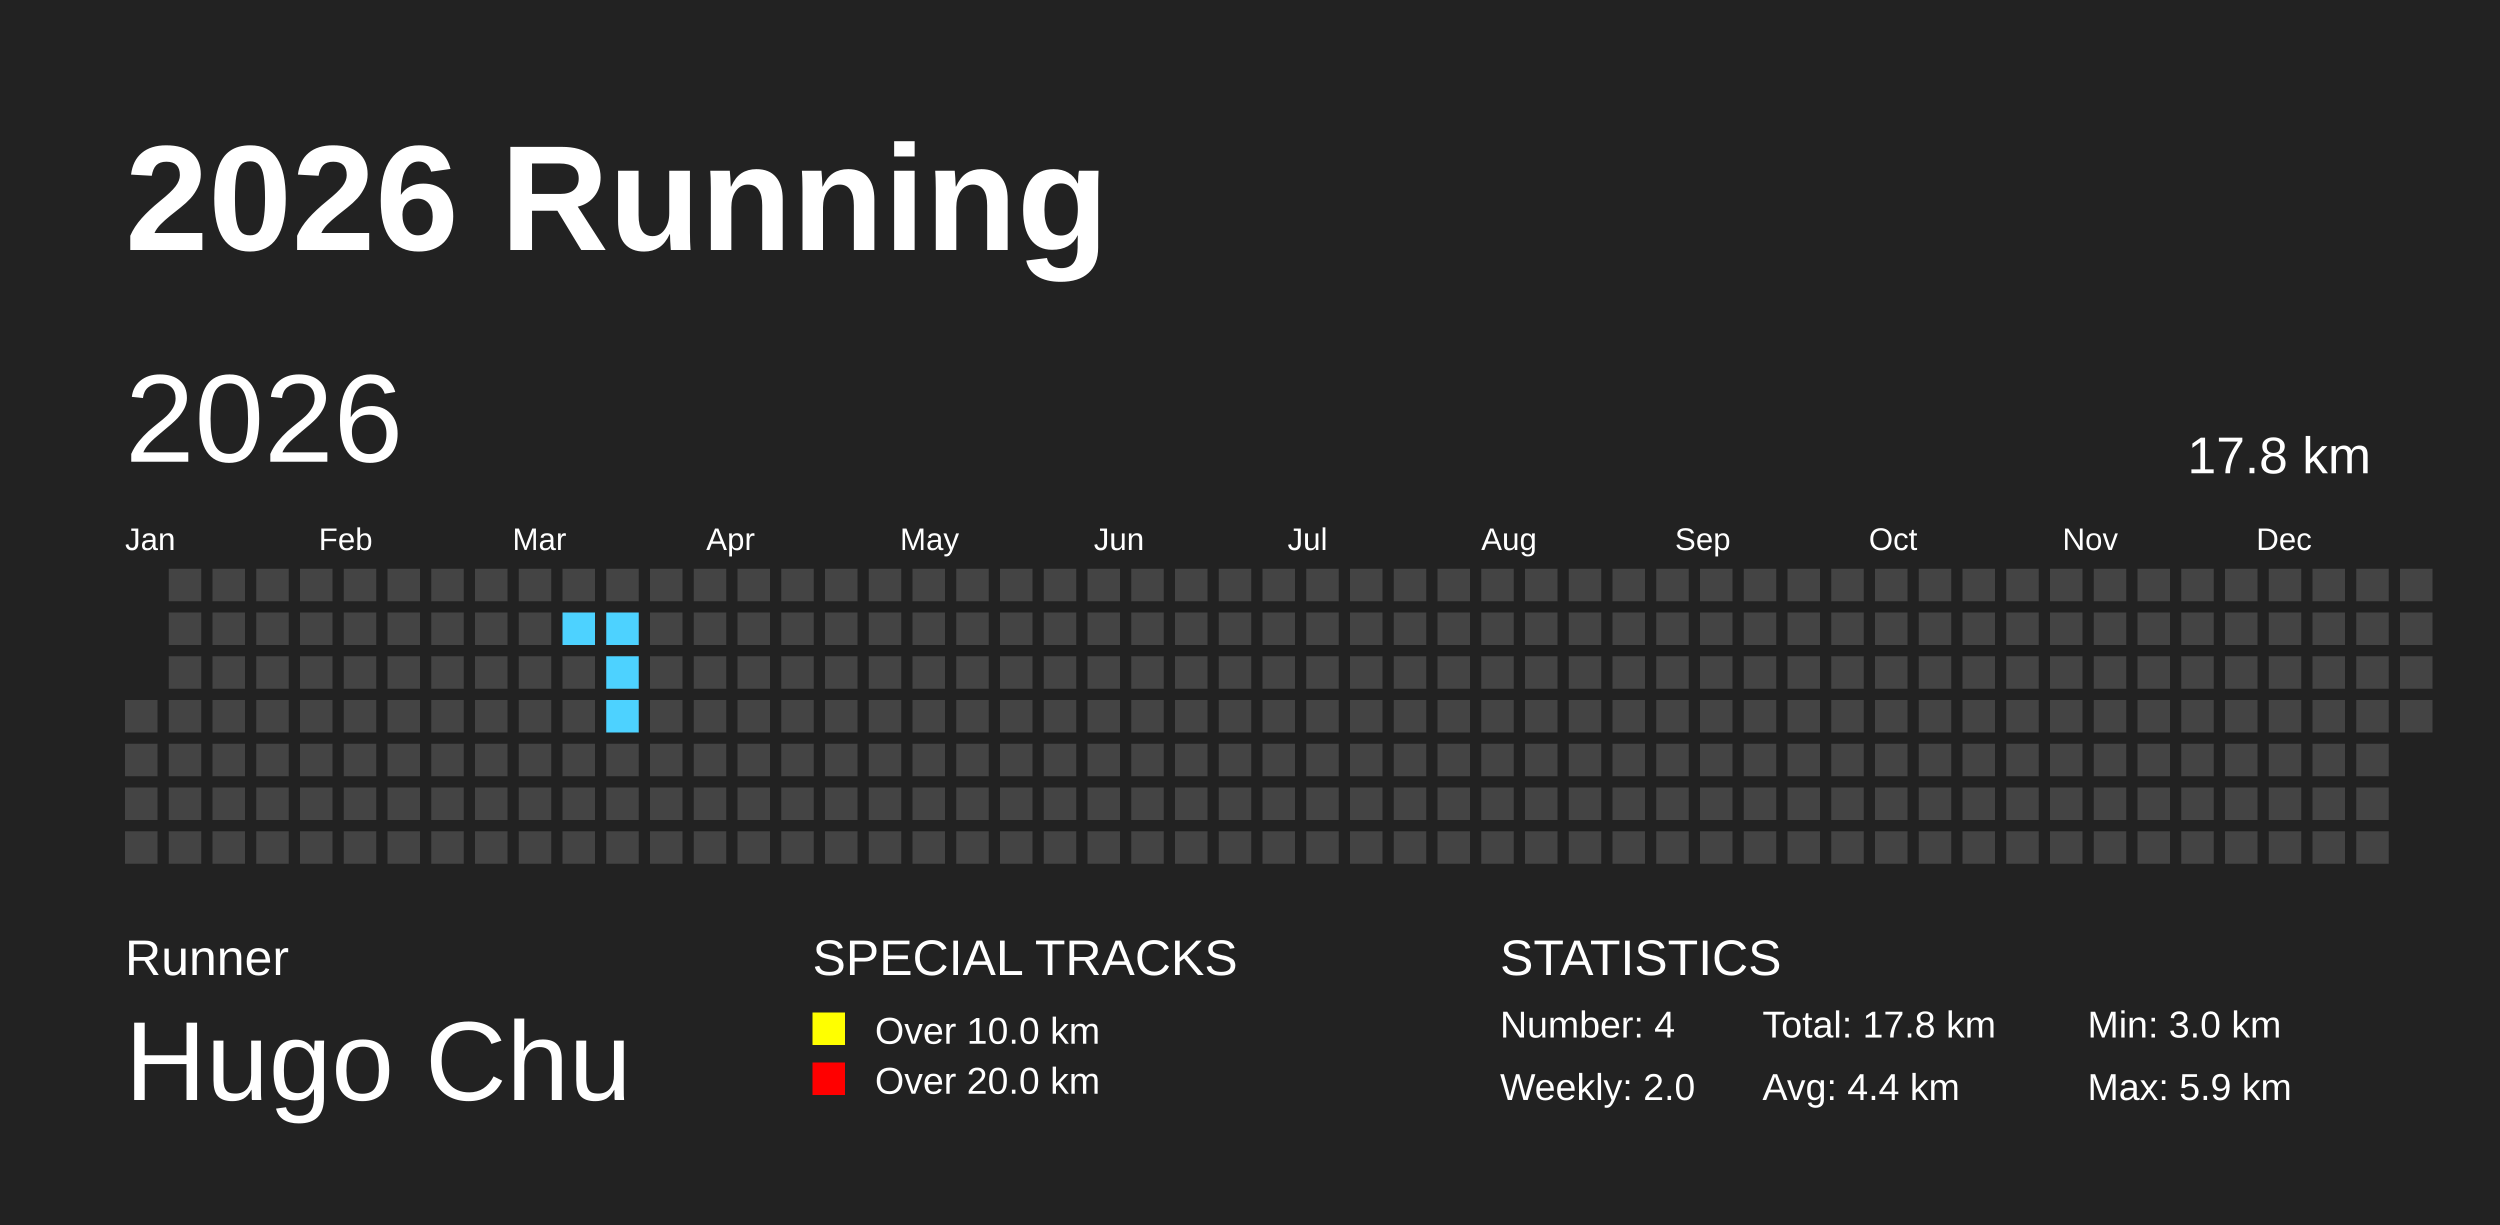
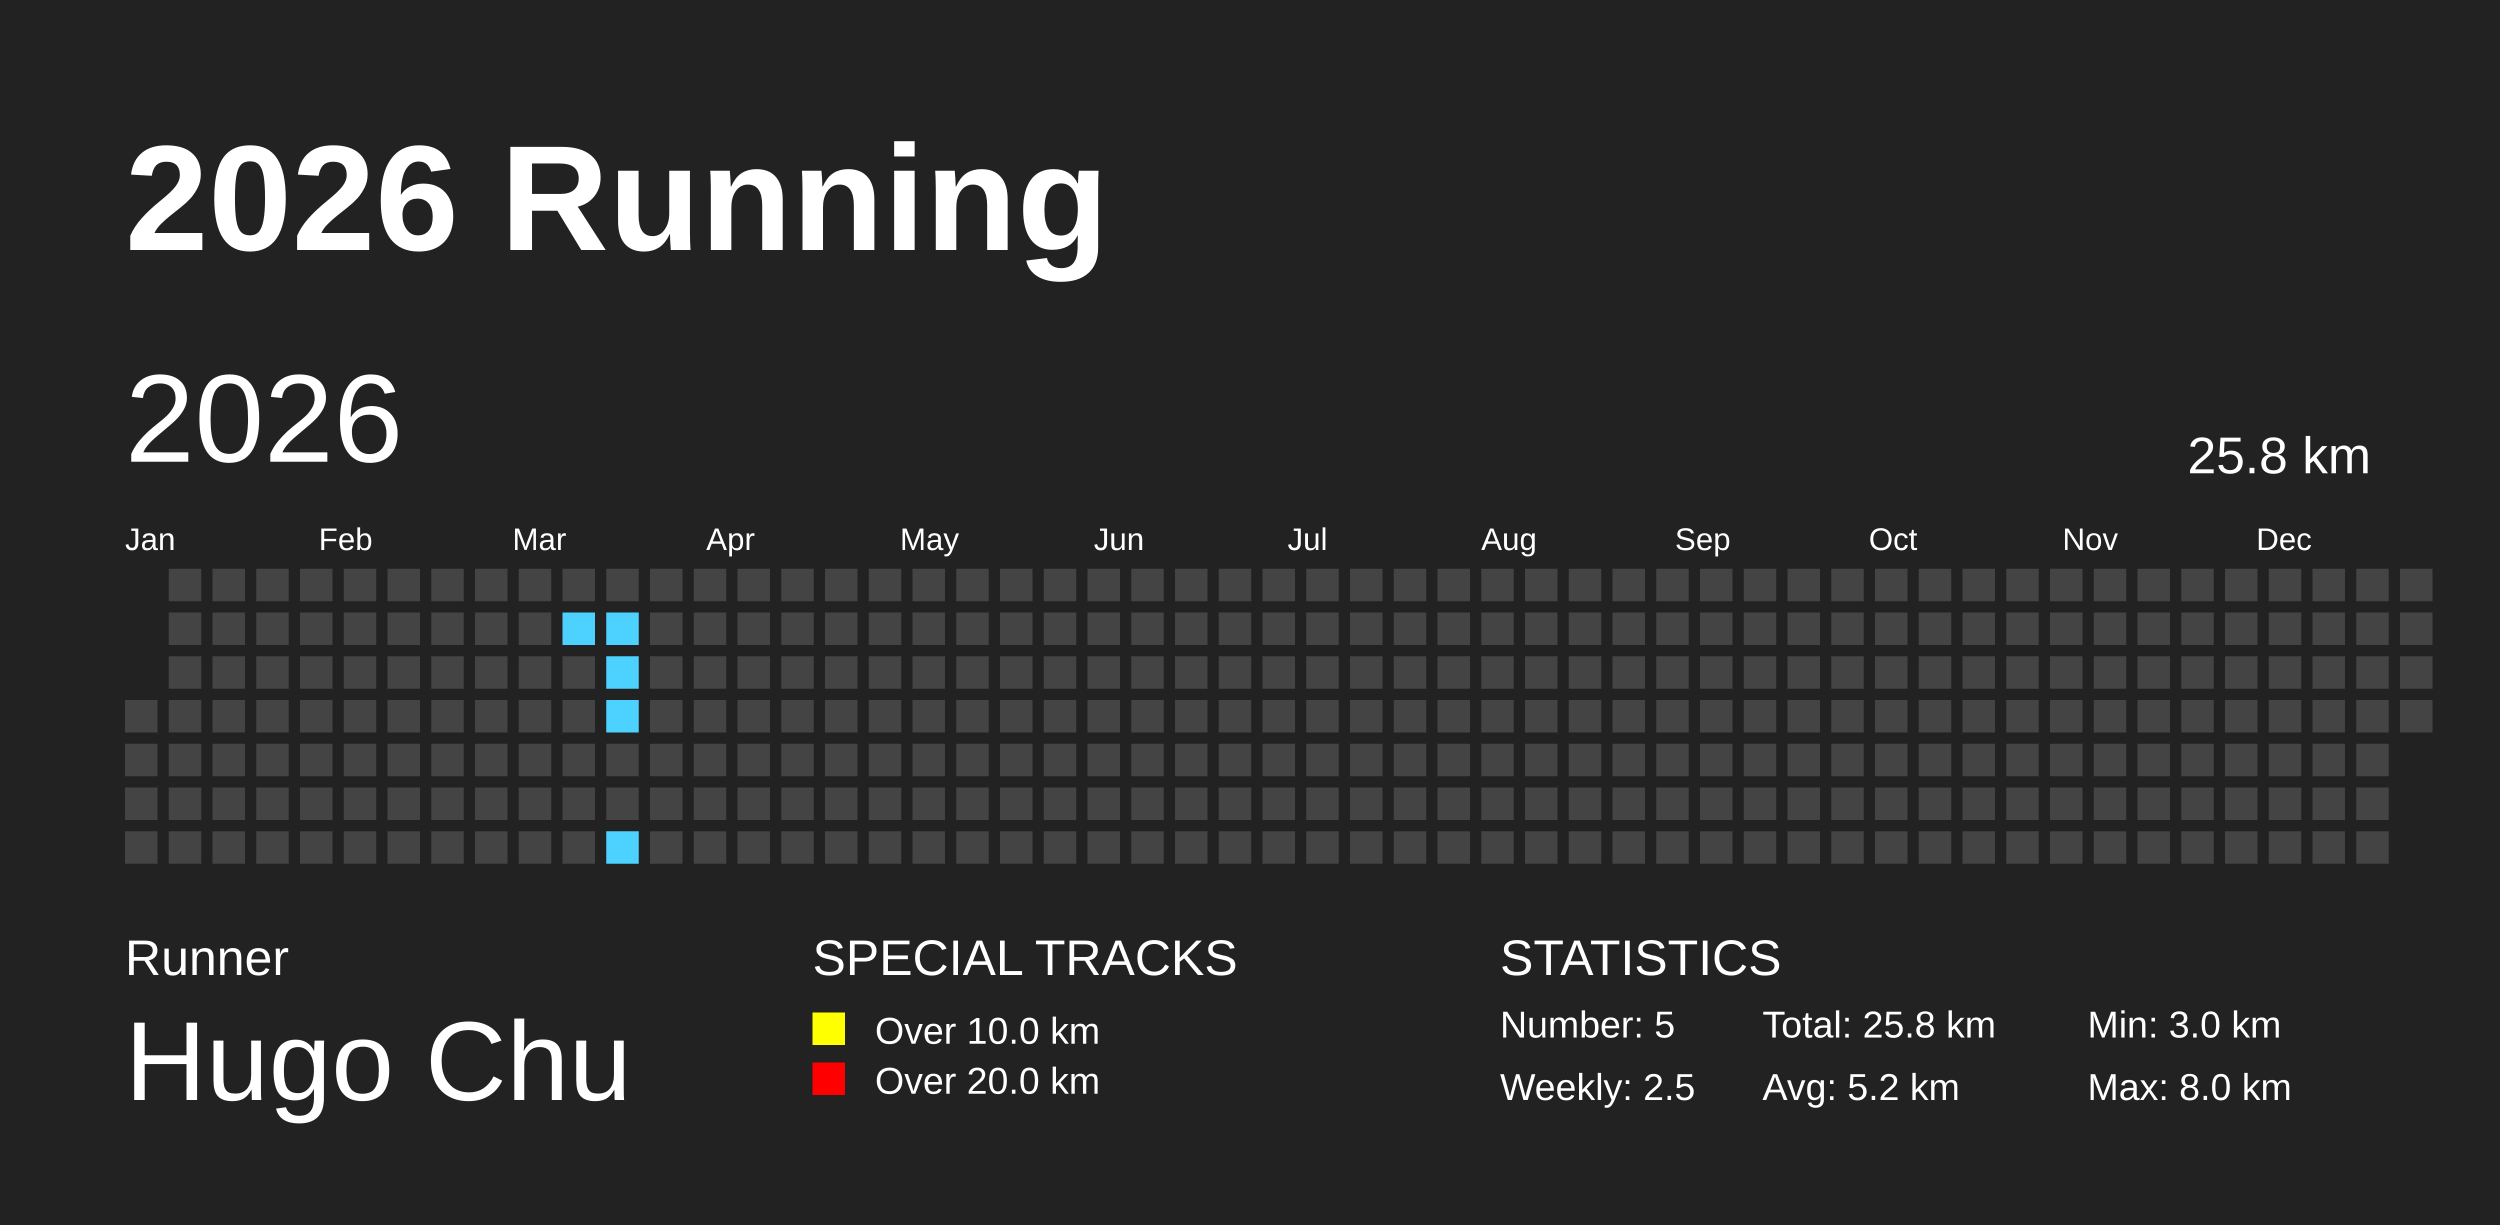
<svg xmlns="http://www.w3.org/2000/svg" baseProfile="full" height="98mm" version="1.1" viewBox="0,0,200,98" width="200mm">
  <defs />
  <rect fill="#222222" height="98" width="200" x="0" y="0" />
  <text fill="#FFFFFF" style="font-size:12px; font-family:Arial; font-weight:bold;" x="10" y="20">2026 Running</text>
  <text fill="#FFFFFF" style="font-size:4px; font-family:Arial" x="10" y="78">Runner</text>
  <text fill="#FFFFFF" style="font-size:9px; font-family:Arial" x="10" y="88">Hugo Chu</text>
  <text fill="#FFFFFF" style="font-size:4px; font-family:Arial" x="65" y="78">SPECIAL TRACKS</text>
  <rect fill="yellow" height="2.6" width="2.6" x="65" y="81" />
  <text fill="#FFFFFF" style="font-size:3px; font-family:Arial" x="70" y="83.5">Over 10.0 km</text>
  <rect fill="red" height="2.6" width="2.6" x="65" y="85" />
  <text fill="#FFFFFF" style="font-size:3px; font-family:Arial" x="70" y="87.5">Over 20.0 km</text>
  <text fill="#FFFFFF" style="font-size:4px; font-family:Arial" x="120" y="78">STATISTICS</text>
-   <text fill="#FFFFFF" style="font-size:3px; font-family:Arial" x="120" y="83">Number: 4</text>
-   <text fill="#FFFFFF" style="font-size:3px; font-family:Arial" x="120" y="88">Weekly: 2.0</text>
-   <text fill="#FFFFFF" style="font-size:3px; font-family:Arial" x="141" y="83">Total: 17.8 km</text>
-   <text fill="#FFFFFF" style="font-size:3px; font-family:Arial" x="141" y="88">Avg: 4.4 km</text>
+   <text fill="#FFFFFF" style="font-size:3px; font-family:Arial" x="120" y="83">Number: 5</text>
+   <text fill="#FFFFFF" style="font-size:3px; font-family:Arial" x="120" y="88">Weekly: 2.5</text>
+   <text fill="#FFFFFF" style="font-size:3px; font-family:Arial" x="141" y="83">Total: 25.8 km</text>
+   <text fill="#FFFFFF" style="font-size:3px; font-family:Arial" x="141" y="88">Avg: 5.2 km</text>
  <text fill="#FFFFFF" style="font-size:3px; font-family:Arial" x="167" y="83">Min: 3.0 km</text>
-   <text fill="#FFFFFF" style="font-size:3px; font-family:Arial" x="167" y="88">Max: 5.9 km</text>
+   <text fill="#FFFFFF" style="font-size:3px; font-family:Arial" x="167" y="88">Max: 8.0 km</text>
  <text dominant-baseline="hanging" fill="#FFFFFF" style="font-size:10.0px; font-family:Arial;" x="10" y="30">2026</text>
-   <text dominant-baseline="hanging" fill="#FFFFFF" style="font-size:4.125px; font-family:Arial;" x="175" y="35">17.8 km</text>
+   <text dominant-baseline="hanging" fill="#FFFFFF" style="font-size:4.125px; font-family:Arial;" x="175" y="35">25.8 km</text>
  <text fill="#FFFFFF" style="font-size:2.5px; font-family:Arial" x="10.0" y="44">Jan</text>
  <text fill="#FFFFFF" style="font-size:2.5px; font-family:Arial" x="25.5" y="44">Feb</text>
  <text fill="#FFFFFF" style="font-size:2.5px; font-family:Arial" x="41.0" y="44">Mar</text>
  <text fill="#FFFFFF" style="font-size:2.5px; font-family:Arial" x="56.5" y="44">Apr</text>
  <text fill="#FFFFFF" style="font-size:2.5px; font-family:Arial" x="72.0" y="44">May</text>
  <text fill="#FFFFFF" style="font-size:2.5px; font-family:Arial" x="87.5" y="44">Jun</text>
  <text fill="#FFFFFF" style="font-size:2.5px; font-family:Arial" x="103.0" y="44">Jul</text>
  <text fill="#FFFFFF" style="font-size:2.5px; font-family:Arial" x="118.5" y="44">Aug</text>
  <text fill="#FFFFFF" style="font-size:2.5px; font-family:Arial" x="134.0" y="44">Sep</text>
  <text fill="#FFFFFF" style="font-size:2.5px; font-family:Arial" x="149.5" y="44">Oct</text>
  <text fill="#FFFFFF" style="font-size:2.5px; font-family:Arial" x="165.0" y="44">Nov</text>
  <text fill="#FFFFFF" style="font-size:2.5px; font-family:Arial" x="180.5" y="44">Dec</text>
  <rect fill="#444444" height="2.6" width="2.6" x="10.0" y="56.0" />
  <rect fill="#444444" height="2.6" width="2.6" x="10.0" y="59.5" />
  <rect fill="#444444" height="2.6" width="2.6" x="10.0" y="63.0" />
  <rect fill="#444444" height="2.6" width="2.6" x="10.0" y="66.5" />
  <rect fill="#444444" height="2.6" width="2.6" x="13.5" y="45.5" />
  <rect fill="#444444" height="2.6" width="2.6" x="13.5" y="49.0" />
  <rect fill="#444444" height="2.6" width="2.6" x="13.5" y="52.5" />
  <rect fill="#444444" height="2.6" width="2.6" x="13.5" y="56.0" />
  <rect fill="#444444" height="2.6" width="2.6" x="13.5" y="59.5" />
  <rect fill="#444444" height="2.6" width="2.6" x="13.5" y="63.0" />
  <rect fill="#444444" height="2.6" width="2.6" x="13.5" y="66.5" />
  <rect fill="#444444" height="2.6" width="2.6" x="17.0" y="45.5" />
  <rect fill="#444444" height="2.6" width="2.6" x="17.0" y="49.0" />
  <rect fill="#444444" height="2.6" width="2.6" x="17.0" y="52.5" />
  <rect fill="#444444" height="2.6" width="2.6" x="17.0" y="56.0" />
  <rect fill="#444444" height="2.6" width="2.6" x="17.0" y="59.5" />
  <rect fill="#444444" height="2.6" width="2.6" x="17.0" y="63.0" />
  <rect fill="#444444" height="2.6" width="2.6" x="17.0" y="66.5" />
  <rect fill="#444444" height="2.6" width="2.6" x="20.5" y="45.5" />
  <rect fill="#444444" height="2.6" width="2.6" x="20.5" y="49.0" />
  <rect fill="#444444" height="2.6" width="2.6" x="20.5" y="52.5" />
  <rect fill="#444444" height="2.6" width="2.6" x="20.5" y="56.0" />
  <rect fill="#444444" height="2.6" width="2.6" x="20.5" y="59.5" />
  <rect fill="#444444" height="2.6" width="2.6" x="20.5" y="63.0" />
  <rect fill="#444444" height="2.6" width="2.6" x="20.5" y="66.5" />
  <rect fill="#444444" height="2.6" width="2.6" x="24.0" y="45.5" />
  <rect fill="#444444" height="2.6" width="2.6" x="24.0" y="49.0" />
  <rect fill="#444444" height="2.6" width="2.6" x="24.0" y="52.5" />
  <rect fill="#444444" height="2.6" width="2.6" x="24.0" y="56.0" />
  <rect fill="#444444" height="2.6" width="2.6" x="24.0" y="59.5" />
  <rect fill="#444444" height="2.6" width="2.6" x="24.0" y="63.0" />
  <rect fill="#444444" height="2.6" width="2.6" x="24.0" y="66.5" />
  <rect fill="#444444" height="2.6" width="2.6" x="27.5" y="45.5" />
  <rect fill="#444444" height="2.6" width="2.6" x="27.5" y="49.0" />
  <rect fill="#444444" height="2.6" width="2.6" x="27.5" y="52.5" />
  <rect fill="#444444" height="2.6" width="2.6" x="27.5" y="56.0" />
  <rect fill="#444444" height="2.6" width="2.6" x="27.5" y="59.5" />
  <rect fill="#444444" height="2.6" width="2.6" x="27.5" y="63.0" />
  <rect fill="#444444" height="2.6" width="2.6" x="27.5" y="66.5" />
  <rect fill="#444444" height="2.6" width="2.6" x="31.0" y="45.5" />
  <rect fill="#444444" height="2.6" width="2.6" x="31.0" y="49.0" />
  <rect fill="#444444" height="2.6" width="2.6" x="31.0" y="52.5" />
  <rect fill="#444444" height="2.6" width="2.6" x="31.0" y="56.0" />
  <rect fill="#444444" height="2.6" width="2.6" x="31.0" y="59.5" />
  <rect fill="#444444" height="2.6" width="2.6" x="31.0" y="63.0" />
  <rect fill="#444444" height="2.6" width="2.6" x="31.0" y="66.5" />
  <rect fill="#444444" height="2.6" width="2.6" x="34.5" y="45.5" />
  <rect fill="#444444" height="2.6" width="2.6" x="34.5" y="49.0" />
  <rect fill="#444444" height="2.6" width="2.6" x="34.5" y="52.5" />
  <rect fill="#444444" height="2.6" width="2.6" x="34.5" y="56.0" />
  <rect fill="#444444" height="2.6" width="2.6" x="34.5" y="59.5" />
  <rect fill="#444444" height="2.6" width="2.6" x="34.5" y="63.0" />
  <rect fill="#444444" height="2.6" width="2.6" x="34.5" y="66.5" />
  <rect fill="#444444" height="2.6" width="2.6" x="38.0" y="45.5" />
  <rect fill="#444444" height="2.6" width="2.6" x="38.0" y="49.0" />
  <rect fill="#444444" height="2.6" width="2.6" x="38.0" y="52.5" />
  <rect fill="#444444" height="2.6" width="2.6" x="38.0" y="56.0" />
  <rect fill="#444444" height="2.6" width="2.6" x="38.0" y="59.5" />
  <rect fill="#444444" height="2.6" width="2.6" x="38.0" y="63.0" />
  <rect fill="#444444" height="2.6" width="2.6" x="38.0" y="66.5" />
  <rect fill="#444444" height="2.6" width="2.6" x="41.5" y="45.5" />
  <rect fill="#444444" height="2.6" width="2.6" x="41.5" y="49.0" />
  <rect fill="#444444" height="2.6" width="2.6" x="41.5" y="52.5" />
  <rect fill="#444444" height="2.6" width="2.6" x="41.5" y="56.0" />
  <rect fill="#444444" height="2.6" width="2.6" x="41.5" y="59.5" />
  <rect fill="#444444" height="2.6" width="2.6" x="41.5" y="63.0" />
  <rect fill="#444444" height="2.6" width="2.6" x="41.5" y="66.5" />
  <rect fill="#444444" height="2.6" width="2.6" x="45.0" y="45.5" />
  <rect fill="#4DD2FF" height="2.6" width="2.6" x="45.0" y="49.0" />
  <rect fill="#444444" height="2.6" width="2.6" x="45.0" y="52.5" />
  <rect fill="#444444" height="2.6" width="2.6" x="45.0" y="56.0" />
  <rect fill="#444444" height="2.6" width="2.6" x="45.0" y="59.5" />
  <rect fill="#444444" height="2.6" width="2.6" x="45.0" y="63.0" />
  <rect fill="#444444" height="2.6" width="2.6" x="45.0" y="66.5" />
  <rect fill="#444444" height="2.6" width="2.6" x="48.5" y="45.5" />
  <rect fill="#4DD2FF" height="2.6" width="2.6" x="48.5" y="49.0" />
  <rect fill="#4DD2FF" height="2.6" width="2.6" x="48.5" y="52.5" />
  <rect fill="#4DD2FF" height="2.6" width="2.6" x="48.5" y="56.0" />
  <rect fill="#444444" height="2.6" width="2.6" x="48.5" y="59.5" />
  <rect fill="#444444" height="2.6" width="2.6" x="48.5" y="63.0" />
-   <rect fill="#444444" height="2.6" width="2.6" x="48.5" y="66.5" />
+   <rect fill="#4DD2FF" height="2.6" width="2.6" x="48.5" y="66.5" />
  <rect fill="#444444" height="2.6" width="2.6" x="52.0" y="45.5" />
  <rect fill="#444444" height="2.6" width="2.6" x="52.0" y="49.0" />
  <rect fill="#444444" height="2.6" width="2.6" x="52.0" y="52.5" />
  <rect fill="#444444" height="2.6" width="2.6" x="52.0" y="56.0" />
  <rect fill="#444444" height="2.6" width="2.6" x="52.0" y="59.5" />
  <rect fill="#444444" height="2.6" width="2.6" x="52.0" y="63.0" />
  <rect fill="#444444" height="2.6" width="2.6" x="52.0" y="66.5" />
  <rect fill="#444444" height="2.6" width="2.6" x="55.5" y="45.5" />
  <rect fill="#444444" height="2.6" width="2.6" x="55.5" y="49.0" />
  <rect fill="#444444" height="2.6" width="2.6" x="55.5" y="52.5" />
  <rect fill="#444444" height="2.6" width="2.6" x="55.5" y="56.0" />
  <rect fill="#444444" height="2.6" width="2.6" x="55.5" y="59.5" />
  <rect fill="#444444" height="2.6" width="2.6" x="55.5" y="63.0" />
  <rect fill="#444444" height="2.6" width="2.6" x="55.5" y="66.5" />
  <rect fill="#444444" height="2.6" width="2.6" x="59.0" y="45.5" />
  <rect fill="#444444" height="2.6" width="2.6" x="59.0" y="49.0" />
  <rect fill="#444444" height="2.6" width="2.6" x="59.0" y="52.5" />
  <rect fill="#444444" height="2.6" width="2.6" x="59.0" y="56.0" />
  <rect fill="#444444" height="2.6" width="2.6" x="59.0" y="59.5" />
  <rect fill="#444444" height="2.6" width="2.6" x="59.0" y="63.0" />
  <rect fill="#444444" height="2.6" width="2.6" x="59.0" y="66.5" />
  <rect fill="#444444" height="2.6" width="2.6" x="62.5" y="45.5" />
  <rect fill="#444444" height="2.6" width="2.6" x="62.5" y="49.0" />
  <rect fill="#444444" height="2.6" width="2.6" x="62.5" y="52.5" />
  <rect fill="#444444" height="2.6" width="2.6" x="62.5" y="56.0" />
  <rect fill="#444444" height="2.6" width="2.6" x="62.5" y="59.5" />
  <rect fill="#444444" height="2.6" width="2.6" x="62.5" y="63.0" />
  <rect fill="#444444" height="2.6" width="2.6" x="62.5" y="66.5" />
  <rect fill="#444444" height="2.6" width="2.6" x="66.0" y="45.5" />
  <rect fill="#444444" height="2.6" width="2.6" x="66.0" y="49.0" />
  <rect fill="#444444" height="2.6" width="2.6" x="66.0" y="52.5" />
  <rect fill="#444444" height="2.6" width="2.6" x="66.0" y="56.0" />
  <rect fill="#444444" height="2.6" width="2.6" x="66.0" y="59.5" />
  <rect fill="#444444" height="2.6" width="2.6" x="66.0" y="63.0" />
  <rect fill="#444444" height="2.6" width="2.6" x="66.0" y="66.5" />
  <rect fill="#444444" height="2.6" width="2.6" x="69.5" y="45.5" />
  <rect fill="#444444" height="2.6" width="2.6" x="69.5" y="49.0" />
  <rect fill="#444444" height="2.6" width="2.6" x="69.5" y="52.5" />
  <rect fill="#444444" height="2.6" width="2.6" x="69.5" y="56.0" />
  <rect fill="#444444" height="2.6" width="2.6" x="69.5" y="59.5" />
  <rect fill="#444444" height="2.6" width="2.6" x="69.5" y="63.0" />
  <rect fill="#444444" height="2.6" width="2.6" x="69.5" y="66.5" />
  <rect fill="#444444" height="2.6" width="2.6" x="73.0" y="45.5" />
  <rect fill="#444444" height="2.6" width="2.6" x="73.0" y="49.0" />
  <rect fill="#444444" height="2.6" width="2.6" x="73.0" y="52.5" />
  <rect fill="#444444" height="2.6" width="2.6" x="73.0" y="56.0" />
  <rect fill="#444444" height="2.6" width="2.6" x="73.0" y="59.5" />
  <rect fill="#444444" height="2.6" width="2.6" x="73.0" y="63.0" />
  <rect fill="#444444" height="2.6" width="2.6" x="73.0" y="66.5" />
  <rect fill="#444444" height="2.6" width="2.6" x="76.5" y="45.5" />
  <rect fill="#444444" height="2.6" width="2.6" x="76.5" y="49.0" />
  <rect fill="#444444" height="2.6" width="2.6" x="76.5" y="52.5" />
  <rect fill="#444444" height="2.6" width="2.6" x="76.5" y="56.0" />
  <rect fill="#444444" height="2.6" width="2.6" x="76.5" y="59.5" />
  <rect fill="#444444" height="2.6" width="2.6" x="76.5" y="63.0" />
  <rect fill="#444444" height="2.6" width="2.6" x="76.5" y="66.5" />
  <rect fill="#444444" height="2.6" width="2.6" x="80.0" y="45.5" />
  <rect fill="#444444" height="2.6" width="2.6" x="80.0" y="49.0" />
  <rect fill="#444444" height="2.6" width="2.6" x="80.0" y="52.5" />
  <rect fill="#444444" height="2.6" width="2.6" x="80.0" y="56.0" />
  <rect fill="#444444" height="2.6" width="2.6" x="80.0" y="59.5" />
  <rect fill="#444444" height="2.6" width="2.6" x="80.0" y="63.0" />
  <rect fill="#444444" height="2.6" width="2.6" x="80.0" y="66.5" />
  <rect fill="#444444" height="2.6" width="2.6" x="83.5" y="45.5" />
  <rect fill="#444444" height="2.6" width="2.6" x="83.5" y="49.0" />
  <rect fill="#444444" height="2.6" width="2.6" x="83.5" y="52.5" />
  <rect fill="#444444" height="2.6" width="2.6" x="83.5" y="56.0" />
  <rect fill="#444444" height="2.6" width="2.6" x="83.5" y="59.5" />
  <rect fill="#444444" height="2.6" width="2.6" x="83.5" y="63.0" />
  <rect fill="#444444" height="2.6" width="2.6" x="83.5" y="66.5" />
  <rect fill="#444444" height="2.6" width="2.6" x="87.0" y="45.5" />
  <rect fill="#444444" height="2.6" width="2.6" x="87.0" y="49.0" />
  <rect fill="#444444" height="2.6" width="2.6" x="87.0" y="52.5" />
  <rect fill="#444444" height="2.6" width="2.6" x="87.0" y="56.0" />
  <rect fill="#444444" height="2.6" width="2.6" x="87.0" y="59.5" />
  <rect fill="#444444" height="2.6" width="2.6" x="87.0" y="63.0" />
  <rect fill="#444444" height="2.6" width="2.6" x="87.0" y="66.5" />
  <rect fill="#444444" height="2.6" width="2.6" x="90.5" y="45.5" />
  <rect fill="#444444" height="2.6" width="2.6" x="90.5" y="49.0" />
  <rect fill="#444444" height="2.6" width="2.6" x="90.5" y="52.5" />
  <rect fill="#444444" height="2.6" width="2.6" x="90.5" y="56.0" />
  <rect fill="#444444" height="2.6" width="2.6" x="90.5" y="59.5" />
  <rect fill="#444444" height="2.6" width="2.6" x="90.5" y="63.0" />
  <rect fill="#444444" height="2.6" width="2.6" x="90.5" y="66.5" />
  <rect fill="#444444" height="2.6" width="2.6" x="94.0" y="45.5" />
  <rect fill="#444444" height="2.6" width="2.6" x="94.0" y="49.0" />
  <rect fill="#444444" height="2.6" width="2.6" x="94.0" y="52.5" />
  <rect fill="#444444" height="2.6" width="2.6" x="94.0" y="56.0" />
  <rect fill="#444444" height="2.6" width="2.6" x="94.0" y="59.5" />
  <rect fill="#444444" height="2.6" width="2.6" x="94.0" y="63.0" />
  <rect fill="#444444" height="2.6" width="2.6" x="94.0" y="66.5" />
  <rect fill="#444444" height="2.6" width="2.6" x="97.5" y="45.5" />
  <rect fill="#444444" height="2.6" width="2.6" x="97.5" y="49.0" />
  <rect fill="#444444" height="2.6" width="2.6" x="97.5" y="52.5" />
  <rect fill="#444444" height="2.6" width="2.6" x="97.5" y="56.0" />
  <rect fill="#444444" height="2.6" width="2.6" x="97.5" y="59.5" />
  <rect fill="#444444" height="2.6" width="2.6" x="97.5" y="63.0" />
  <rect fill="#444444" height="2.6" width="2.6" x="97.5" y="66.5" />
  <rect fill="#444444" height="2.6" width="2.6" x="101.0" y="45.5" />
  <rect fill="#444444" height="2.6" width="2.6" x="101.0" y="49.0" />
  <rect fill="#444444" height="2.6" width="2.6" x="101.0" y="52.5" />
  <rect fill="#444444" height="2.6" width="2.6" x="101.0" y="56.0" />
  <rect fill="#444444" height="2.6" width="2.6" x="101.0" y="59.5" />
  <rect fill="#444444" height="2.6" width="2.6" x="101.0" y="63.0" />
  <rect fill="#444444" height="2.6" width="2.6" x="101.0" y="66.5" />
  <rect fill="#444444" height="2.6" width="2.6" x="104.5" y="45.5" />
  <rect fill="#444444" height="2.6" width="2.6" x="104.5" y="49.0" />
  <rect fill="#444444" height="2.6" width="2.6" x="104.5" y="52.5" />
  <rect fill="#444444" height="2.6" width="2.6" x="104.5" y="56.0" />
  <rect fill="#444444" height="2.6" width="2.6" x="104.5" y="59.5" />
  <rect fill="#444444" height="2.6" width="2.6" x="104.5" y="63.0" />
  <rect fill="#444444" height="2.6" width="2.6" x="104.5" y="66.5" />
  <rect fill="#444444" height="2.6" width="2.6" x="108.0" y="45.5" />
  <rect fill="#444444" height="2.6" width="2.6" x="108.0" y="49.0" />
  <rect fill="#444444" height="2.6" width="2.6" x="108.0" y="52.5" />
  <rect fill="#444444" height="2.6" width="2.6" x="108.0" y="56.0" />
  <rect fill="#444444" height="2.6" width="2.6" x="108.0" y="59.5" />
  <rect fill="#444444" height="2.6" width="2.6" x="108.0" y="63.0" />
  <rect fill="#444444" height="2.6" width="2.6" x="108.0" y="66.5" />
  <rect fill="#444444" height="2.6" width="2.6" x="111.5" y="45.5" />
  <rect fill="#444444" height="2.6" width="2.6" x="111.5" y="49.0" />
  <rect fill="#444444" height="2.6" width="2.6" x="111.5" y="52.5" />
  <rect fill="#444444" height="2.6" width="2.6" x="111.5" y="56.0" />
  <rect fill="#444444" height="2.6" width="2.6" x="111.5" y="59.5" />
  <rect fill="#444444" height="2.6" width="2.6" x="111.5" y="63.0" />
  <rect fill="#444444" height="2.6" width="2.6" x="111.5" y="66.5" />
  <rect fill="#444444" height="2.6" width="2.6" x="115.0" y="45.5" />
  <rect fill="#444444" height="2.6" width="2.6" x="115.0" y="49.0" />
  <rect fill="#444444" height="2.6" width="2.6" x="115.0" y="52.5" />
  <rect fill="#444444" height="2.6" width="2.6" x="115.0" y="56.0" />
  <rect fill="#444444" height="2.6" width="2.6" x="115.0" y="59.5" />
  <rect fill="#444444" height="2.6" width="2.6" x="115.0" y="63.0" />
  <rect fill="#444444" height="2.6" width="2.6" x="115.0" y="66.5" />
  <rect fill="#444444" height="2.6" width="2.6" x="118.5" y="45.5" />
  <rect fill="#444444" height="2.6" width="2.6" x="118.5" y="49.0" />
  <rect fill="#444444" height="2.6" width="2.6" x="118.5" y="52.5" />
  <rect fill="#444444" height="2.6" width="2.6" x="118.5" y="56.0" />
  <rect fill="#444444" height="2.6" width="2.6" x="118.5" y="59.5" />
  <rect fill="#444444" height="2.6" width="2.6" x="118.5" y="63.0" />
  <rect fill="#444444" height="2.6" width="2.6" x="118.5" y="66.5" />
  <rect fill="#444444" height="2.6" width="2.6" x="122.0" y="45.5" />
  <rect fill="#444444" height="2.6" width="2.6" x="122.0" y="49.0" />
  <rect fill="#444444" height="2.6" width="2.6" x="122.0" y="52.5" />
  <rect fill="#444444" height="2.6" width="2.6" x="122.0" y="56.0" />
  <rect fill="#444444" height="2.6" width="2.6" x="122.0" y="59.5" />
  <rect fill="#444444" height="2.6" width="2.6" x="122.0" y="63.0" />
  <rect fill="#444444" height="2.6" width="2.6" x="122.0" y="66.5" />
  <rect fill="#444444" height="2.6" width="2.6" x="125.5" y="45.5" />
  <rect fill="#444444" height="2.6" width="2.6" x="125.5" y="49.0" />
  <rect fill="#444444" height="2.6" width="2.6" x="125.5" y="52.5" />
  <rect fill="#444444" height="2.6" width="2.6" x="125.5" y="56.0" />
  <rect fill="#444444" height="2.6" width="2.6" x="125.5" y="59.5" />
  <rect fill="#444444" height="2.6" width="2.6" x="125.5" y="63.0" />
  <rect fill="#444444" height="2.6" width="2.6" x="125.5" y="66.5" />
  <rect fill="#444444" height="2.6" width="2.6" x="129.0" y="45.5" />
  <rect fill="#444444" height="2.6" width="2.6" x="129.0" y="49.0" />
  <rect fill="#444444" height="2.6" width="2.6" x="129.0" y="52.5" />
  <rect fill="#444444" height="2.6" width="2.6" x="129.0" y="56.0" />
  <rect fill="#444444" height="2.6" width="2.6" x="129.0" y="59.5" />
  <rect fill="#444444" height="2.6" width="2.6" x="129.0" y="63.0" />
  <rect fill="#444444" height="2.6" width="2.6" x="129.0" y="66.5" />
  <rect fill="#444444" height="2.6" width="2.6" x="132.5" y="45.5" />
  <rect fill="#444444" height="2.6" width="2.6" x="132.5" y="49.0" />
  <rect fill="#444444" height="2.6" width="2.6" x="132.5" y="52.5" />
  <rect fill="#444444" height="2.6" width="2.6" x="132.5" y="56.0" />
  <rect fill="#444444" height="2.6" width="2.6" x="132.5" y="59.5" />
  <rect fill="#444444" height="2.6" width="2.6" x="132.5" y="63.0" />
  <rect fill="#444444" height="2.6" width="2.6" x="132.5" y="66.5" />
  <rect fill="#444444" height="2.6" width="2.6" x="136.0" y="45.5" />
  <rect fill="#444444" height="2.6" width="2.6" x="136.0" y="49.0" />
  <rect fill="#444444" height="2.6" width="2.6" x="136.0" y="52.5" />
  <rect fill="#444444" height="2.6" width="2.6" x="136.0" y="56.0" />
  <rect fill="#444444" height="2.6" width="2.6" x="136.0" y="59.5" />
  <rect fill="#444444" height="2.6" width="2.6" x="136.0" y="63.0" />
  <rect fill="#444444" height="2.6" width="2.6" x="136.0" y="66.5" />
  <rect fill="#444444" height="2.6" width="2.6" x="139.5" y="45.5" />
  <rect fill="#444444" height="2.6" width="2.6" x="139.5" y="49.0" />
  <rect fill="#444444" height="2.6" width="2.6" x="139.5" y="52.5" />
  <rect fill="#444444" height="2.6" width="2.6" x="139.5" y="56.0" />
  <rect fill="#444444" height="2.6" width="2.6" x="139.5" y="59.5" />
  <rect fill="#444444" height="2.6" width="2.6" x="139.5" y="63.0" />
  <rect fill="#444444" height="2.6" width="2.6" x="139.5" y="66.5" />
  <rect fill="#444444" height="2.6" width="2.6" x="143.0" y="45.5" />
  <rect fill="#444444" height="2.6" width="2.6" x="143.0" y="49.0" />
  <rect fill="#444444" height="2.6" width="2.6" x="143.0" y="52.5" />
  <rect fill="#444444" height="2.6" width="2.6" x="143.0" y="56.0" />
  <rect fill="#444444" height="2.6" width="2.6" x="143.0" y="59.5" />
  <rect fill="#444444" height="2.6" width="2.6" x="143.0" y="63.0" />
  <rect fill="#444444" height="2.6" width="2.6" x="143.0" y="66.5" />
  <rect fill="#444444" height="2.6" width="2.6" x="146.5" y="45.5" />
  <rect fill="#444444" height="2.6" width="2.6" x="146.5" y="49.0" />
  <rect fill="#444444" height="2.6" width="2.6" x="146.5" y="52.5" />
  <rect fill="#444444" height="2.6" width="2.6" x="146.5" y="56.0" />
  <rect fill="#444444" height="2.6" width="2.6" x="146.5" y="59.5" />
  <rect fill="#444444" height="2.6" width="2.6" x="146.5" y="63.0" />
  <rect fill="#444444" height="2.6" width="2.6" x="146.5" y="66.5" />
  <rect fill="#444444" height="2.6" width="2.6" x="150.0" y="45.5" />
  <rect fill="#444444" height="2.6" width="2.6" x="150.0" y="49.0" />
  <rect fill="#444444" height="2.6" width="2.6" x="150.0" y="52.5" />
  <rect fill="#444444" height="2.6" width="2.6" x="150.0" y="56.0" />
  <rect fill="#444444" height="2.6" width="2.6" x="150.0" y="59.5" />
  <rect fill="#444444" height="2.6" width="2.6" x="150.0" y="63.0" />
  <rect fill="#444444" height="2.6" width="2.6" x="150.0" y="66.5" />
  <rect fill="#444444" height="2.6" width="2.6" x="153.5" y="45.5" />
  <rect fill="#444444" height="2.6" width="2.6" x="153.5" y="49.0" />
  <rect fill="#444444" height="2.6" width="2.6" x="153.5" y="52.5" />
  <rect fill="#444444" height="2.6" width="2.6" x="153.5" y="56.0" />
  <rect fill="#444444" height="2.6" width="2.6" x="153.5" y="59.5" />
  <rect fill="#444444" height="2.6" width="2.6" x="153.5" y="63.0" />
  <rect fill="#444444" height="2.6" width="2.6" x="153.5" y="66.5" />
  <rect fill="#444444" height="2.6" width="2.6" x="157.0" y="45.5" />
  <rect fill="#444444" height="2.6" width="2.6" x="157.0" y="49.0" />
  <rect fill="#444444" height="2.6" width="2.6" x="157.0" y="52.5" />
  <rect fill="#444444" height="2.6" width="2.6" x="157.0" y="56.0" />
  <rect fill="#444444" height="2.6" width="2.6" x="157.0" y="59.5" />
  <rect fill="#444444" height="2.6" width="2.6" x="157.0" y="63.0" />
  <rect fill="#444444" height="2.6" width="2.6" x="157.0" y="66.5" />
  <rect fill="#444444" height="2.6" width="2.6" x="160.5" y="45.5" />
  <rect fill="#444444" height="2.6" width="2.6" x="160.5" y="49.0" />
  <rect fill="#444444" height="2.6" width="2.6" x="160.5" y="52.5" />
  <rect fill="#444444" height="2.6" width="2.6" x="160.5" y="56.0" />
  <rect fill="#444444" height="2.6" width="2.6" x="160.5" y="59.5" />
  <rect fill="#444444" height="2.6" width="2.6" x="160.5" y="63.0" />
  <rect fill="#444444" height="2.6" width="2.6" x="160.5" y="66.5" />
  <rect fill="#444444" height="2.6" width="2.6" x="164.0" y="45.5" />
  <rect fill="#444444" height="2.6" width="2.6" x="164.0" y="49.0" />
  <rect fill="#444444" height="2.6" width="2.6" x="164.0" y="52.5" />
  <rect fill="#444444" height="2.6" width="2.6" x="164.0" y="56.0" />
  <rect fill="#444444" height="2.6" width="2.6" x="164.0" y="59.5" />
  <rect fill="#444444" height="2.6" width="2.6" x="164.0" y="63.0" />
  <rect fill="#444444" height="2.6" width="2.6" x="164.0" y="66.5" />
  <rect fill="#444444" height="2.6" width="2.6" x="167.5" y="45.5" />
  <rect fill="#444444" height="2.6" width="2.6" x="167.5" y="49.0" />
  <rect fill="#444444" height="2.6" width="2.6" x="167.5" y="52.5" />
  <rect fill="#444444" height="2.6" width="2.6" x="167.5" y="56.0" />
  <rect fill="#444444" height="2.6" width="2.6" x="167.5" y="59.5" />
  <rect fill="#444444" height="2.6" width="2.6" x="167.5" y="63.0" />
  <rect fill="#444444" height="2.6" width="2.6" x="167.5" y="66.5" />
  <rect fill="#444444" height="2.6" width="2.6" x="171.0" y="45.5" />
  <rect fill="#444444" height="2.6" width="2.6" x="171.0" y="49.0" />
  <rect fill="#444444" height="2.6" width="2.6" x="171.0" y="52.5" />
  <rect fill="#444444" height="2.6" width="2.6" x="171.0" y="56.0" />
  <rect fill="#444444" height="2.6" width="2.6" x="171.0" y="59.5" />
  <rect fill="#444444" height="2.6" width="2.6" x="171.0" y="63.0" />
  <rect fill="#444444" height="2.6" width="2.6" x="171.0" y="66.5" />
  <rect fill="#444444" height="2.6" width="2.6" x="174.5" y="45.5" />
  <rect fill="#444444" height="2.6" width="2.6" x="174.5" y="49.0" />
  <rect fill="#444444" height="2.6" width="2.6" x="174.5" y="52.5" />
  <rect fill="#444444" height="2.6" width="2.6" x="174.5" y="56.0" />
  <rect fill="#444444" height="2.6" width="2.6" x="174.5" y="59.5" />
  <rect fill="#444444" height="2.6" width="2.6" x="174.5" y="63.0" />
  <rect fill="#444444" height="2.6" width="2.6" x="174.5" y="66.5" />
  <rect fill="#444444" height="2.6" width="2.6" x="178.0" y="45.5" />
  <rect fill="#444444" height="2.6" width="2.6" x="178.0" y="49.0" />
  <rect fill="#444444" height="2.6" width="2.6" x="178.0" y="52.5" />
  <rect fill="#444444" height="2.6" width="2.6" x="178.0" y="56.0" />
  <rect fill="#444444" height="2.6" width="2.6" x="178.0" y="59.5" />
  <rect fill="#444444" height="2.6" width="2.6" x="178.0" y="63.0" />
  <rect fill="#444444" height="2.6" width="2.6" x="178.0" y="66.5" />
  <rect fill="#444444" height="2.6" width="2.6" x="181.5" y="45.5" />
  <rect fill="#444444" height="2.6" width="2.6" x="181.5" y="49.0" />
  <rect fill="#444444" height="2.6" width="2.6" x="181.5" y="52.5" />
  <rect fill="#444444" height="2.6" width="2.6" x="181.5" y="56.0" />
  <rect fill="#444444" height="2.6" width="2.6" x="181.5" y="59.5" />
  <rect fill="#444444" height="2.6" width="2.6" x="181.5" y="63.0" />
  <rect fill="#444444" height="2.6" width="2.6" x="181.5" y="66.5" />
  <rect fill="#444444" height="2.6" width="2.6" x="185.0" y="45.5" />
  <rect fill="#444444" height="2.6" width="2.6" x="185.0" y="49.0" />
  <rect fill="#444444" height="2.6" width="2.6" x="185.0" y="52.5" />
  <rect fill="#444444" height="2.6" width="2.6" x="185.0" y="56.0" />
  <rect fill="#444444" height="2.6" width="2.6" x="185.0" y="59.5" />
  <rect fill="#444444" height="2.6" width="2.6" x="185.0" y="63.0" />
  <rect fill="#444444" height="2.6" width="2.6" x="185.0" y="66.5" />
  <rect fill="#444444" height="2.6" width="2.6" x="188.5" y="45.5" />
  <rect fill="#444444" height="2.6" width="2.6" x="188.5" y="49.0" />
  <rect fill="#444444" height="2.6" width="2.6" x="188.5" y="52.5" />
  <rect fill="#444444" height="2.6" width="2.6" x="188.5" y="56.0" />
  <rect fill="#444444" height="2.6" width="2.6" x="188.5" y="59.5" />
  <rect fill="#444444" height="2.6" width="2.6" x="188.5" y="63.0" />
  <rect fill="#444444" height="2.6" width="2.6" x="188.5" y="66.5" />
  <rect fill="#444444" height="2.6" width="2.6" x="192.0" y="45.5" />
  <rect fill="#444444" height="2.6" width="2.6" x="192.0" y="49.0" />
  <rect fill="#444444" height="2.6" width="2.6" x="192.0" y="52.5" />
  <rect fill="#444444" height="2.6" width="2.6" x="192.0" y="56.0" />
</svg>
